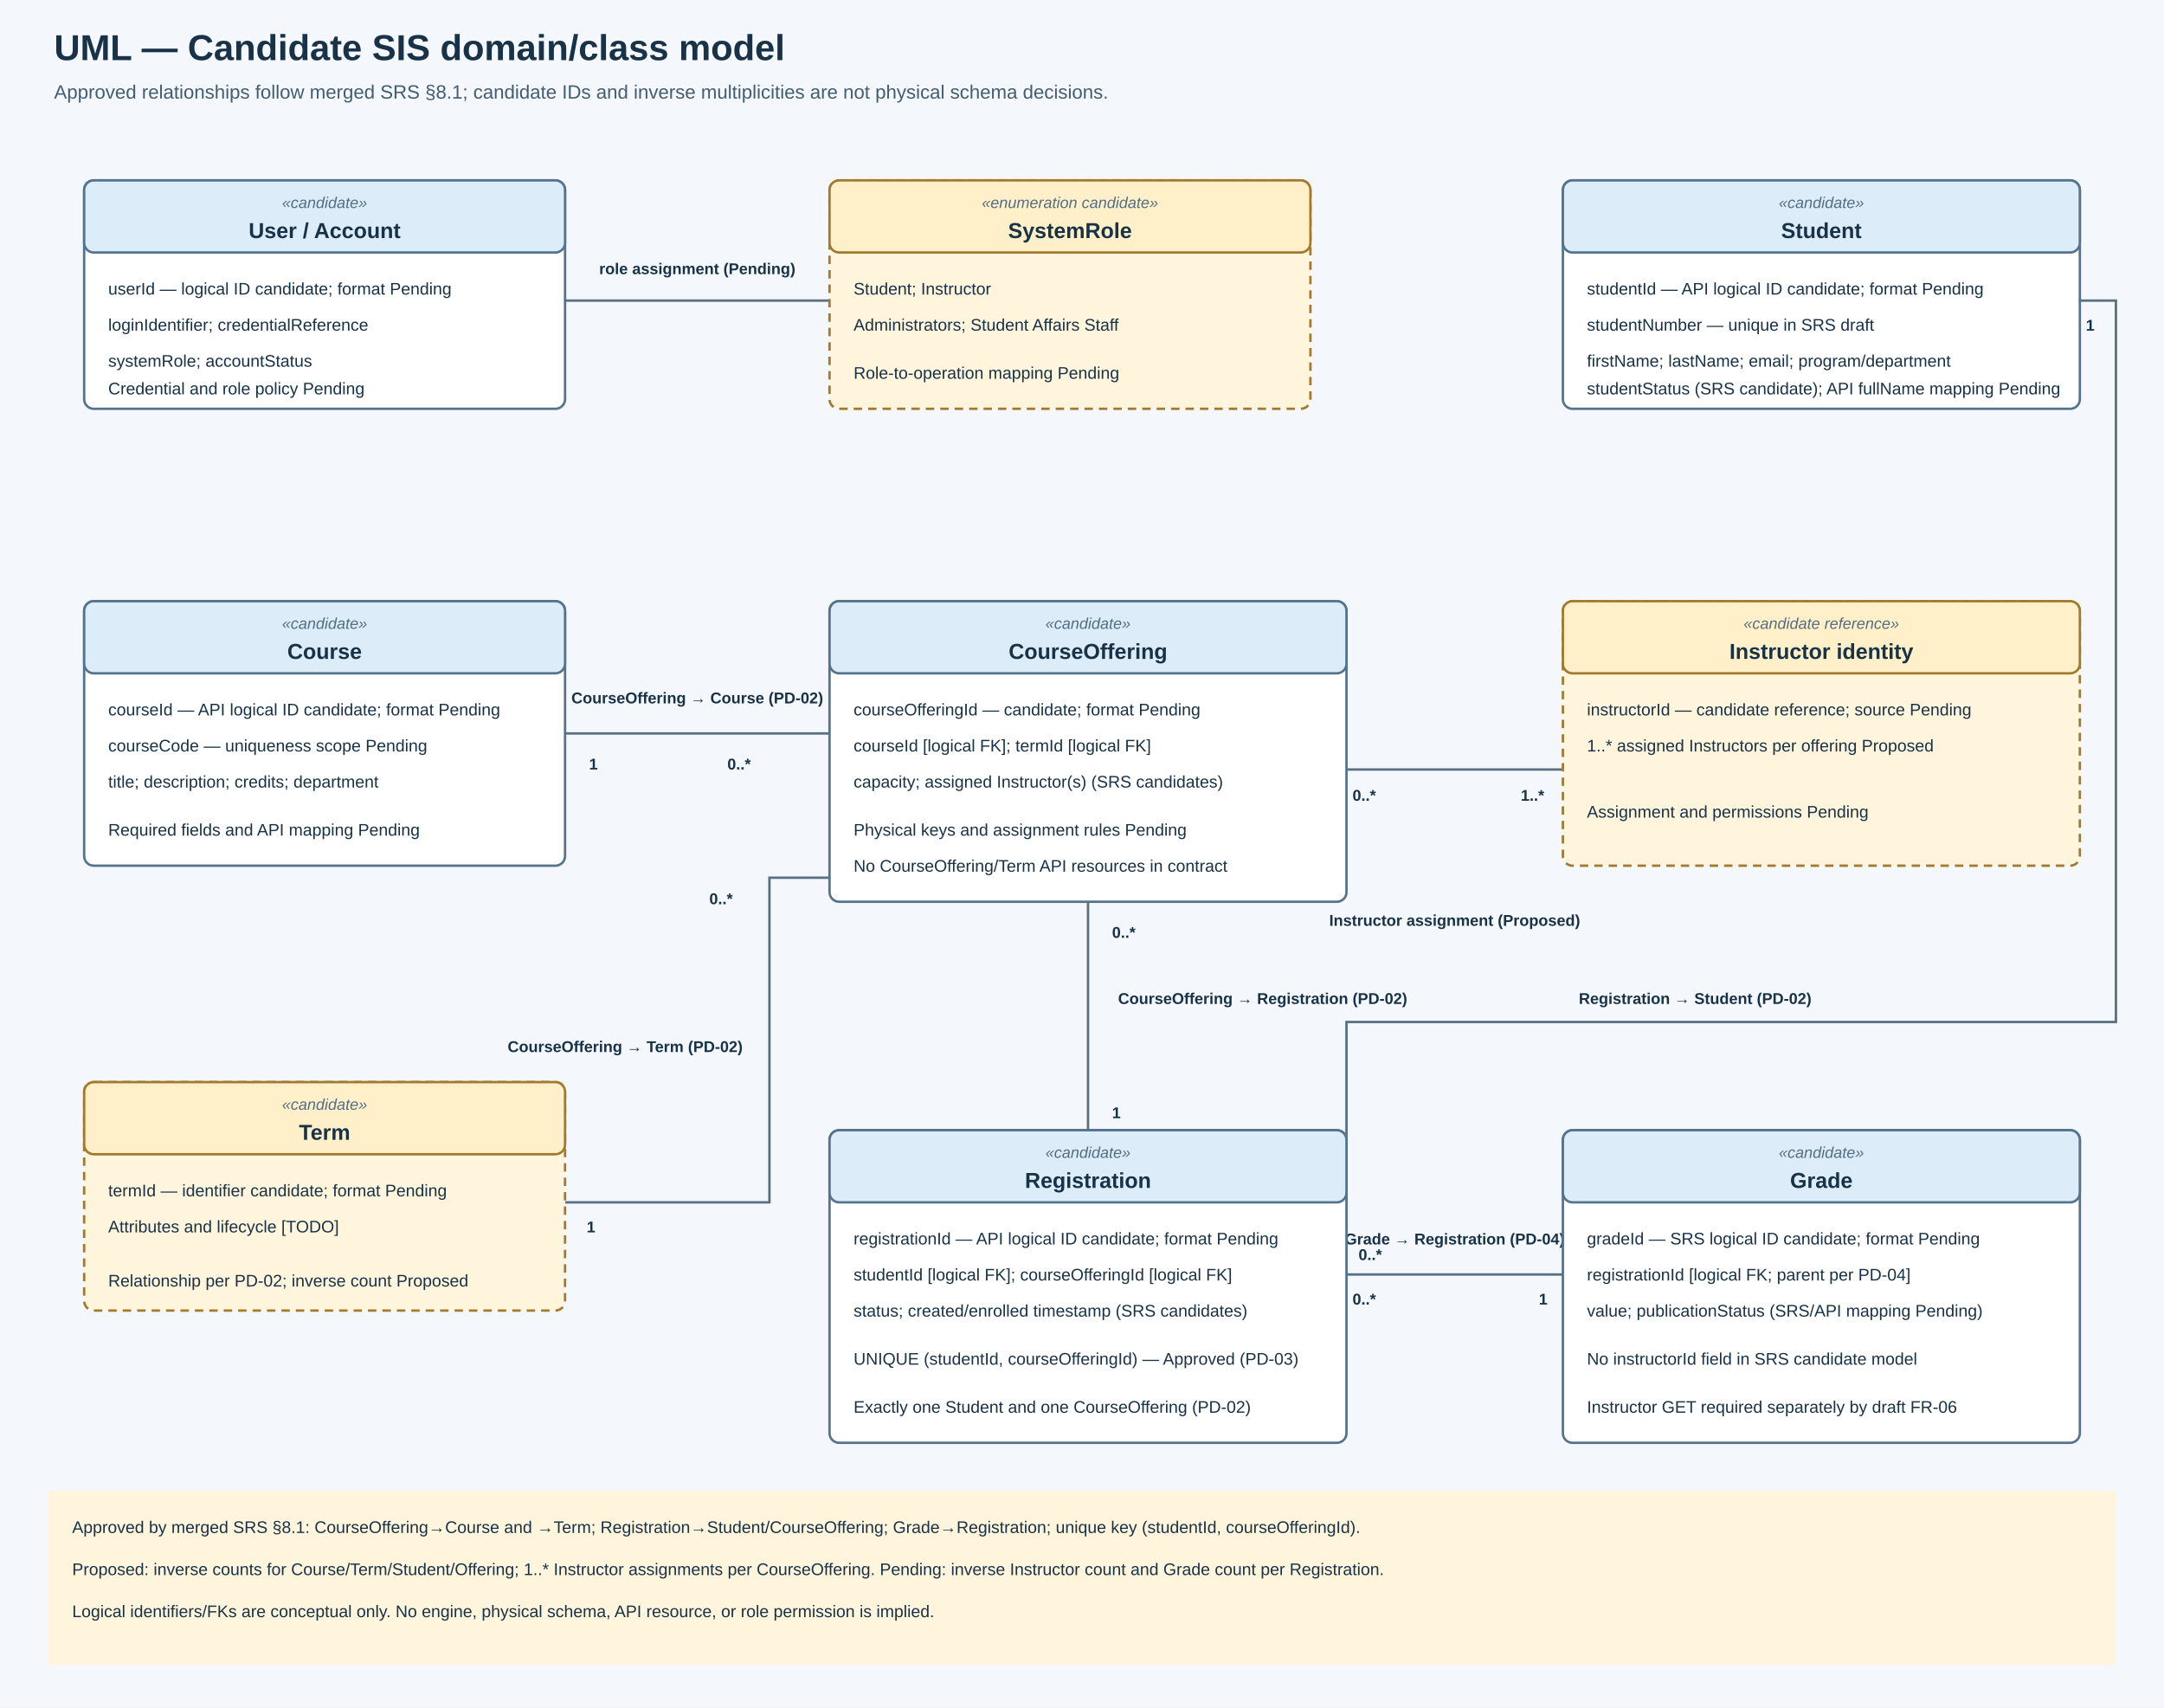
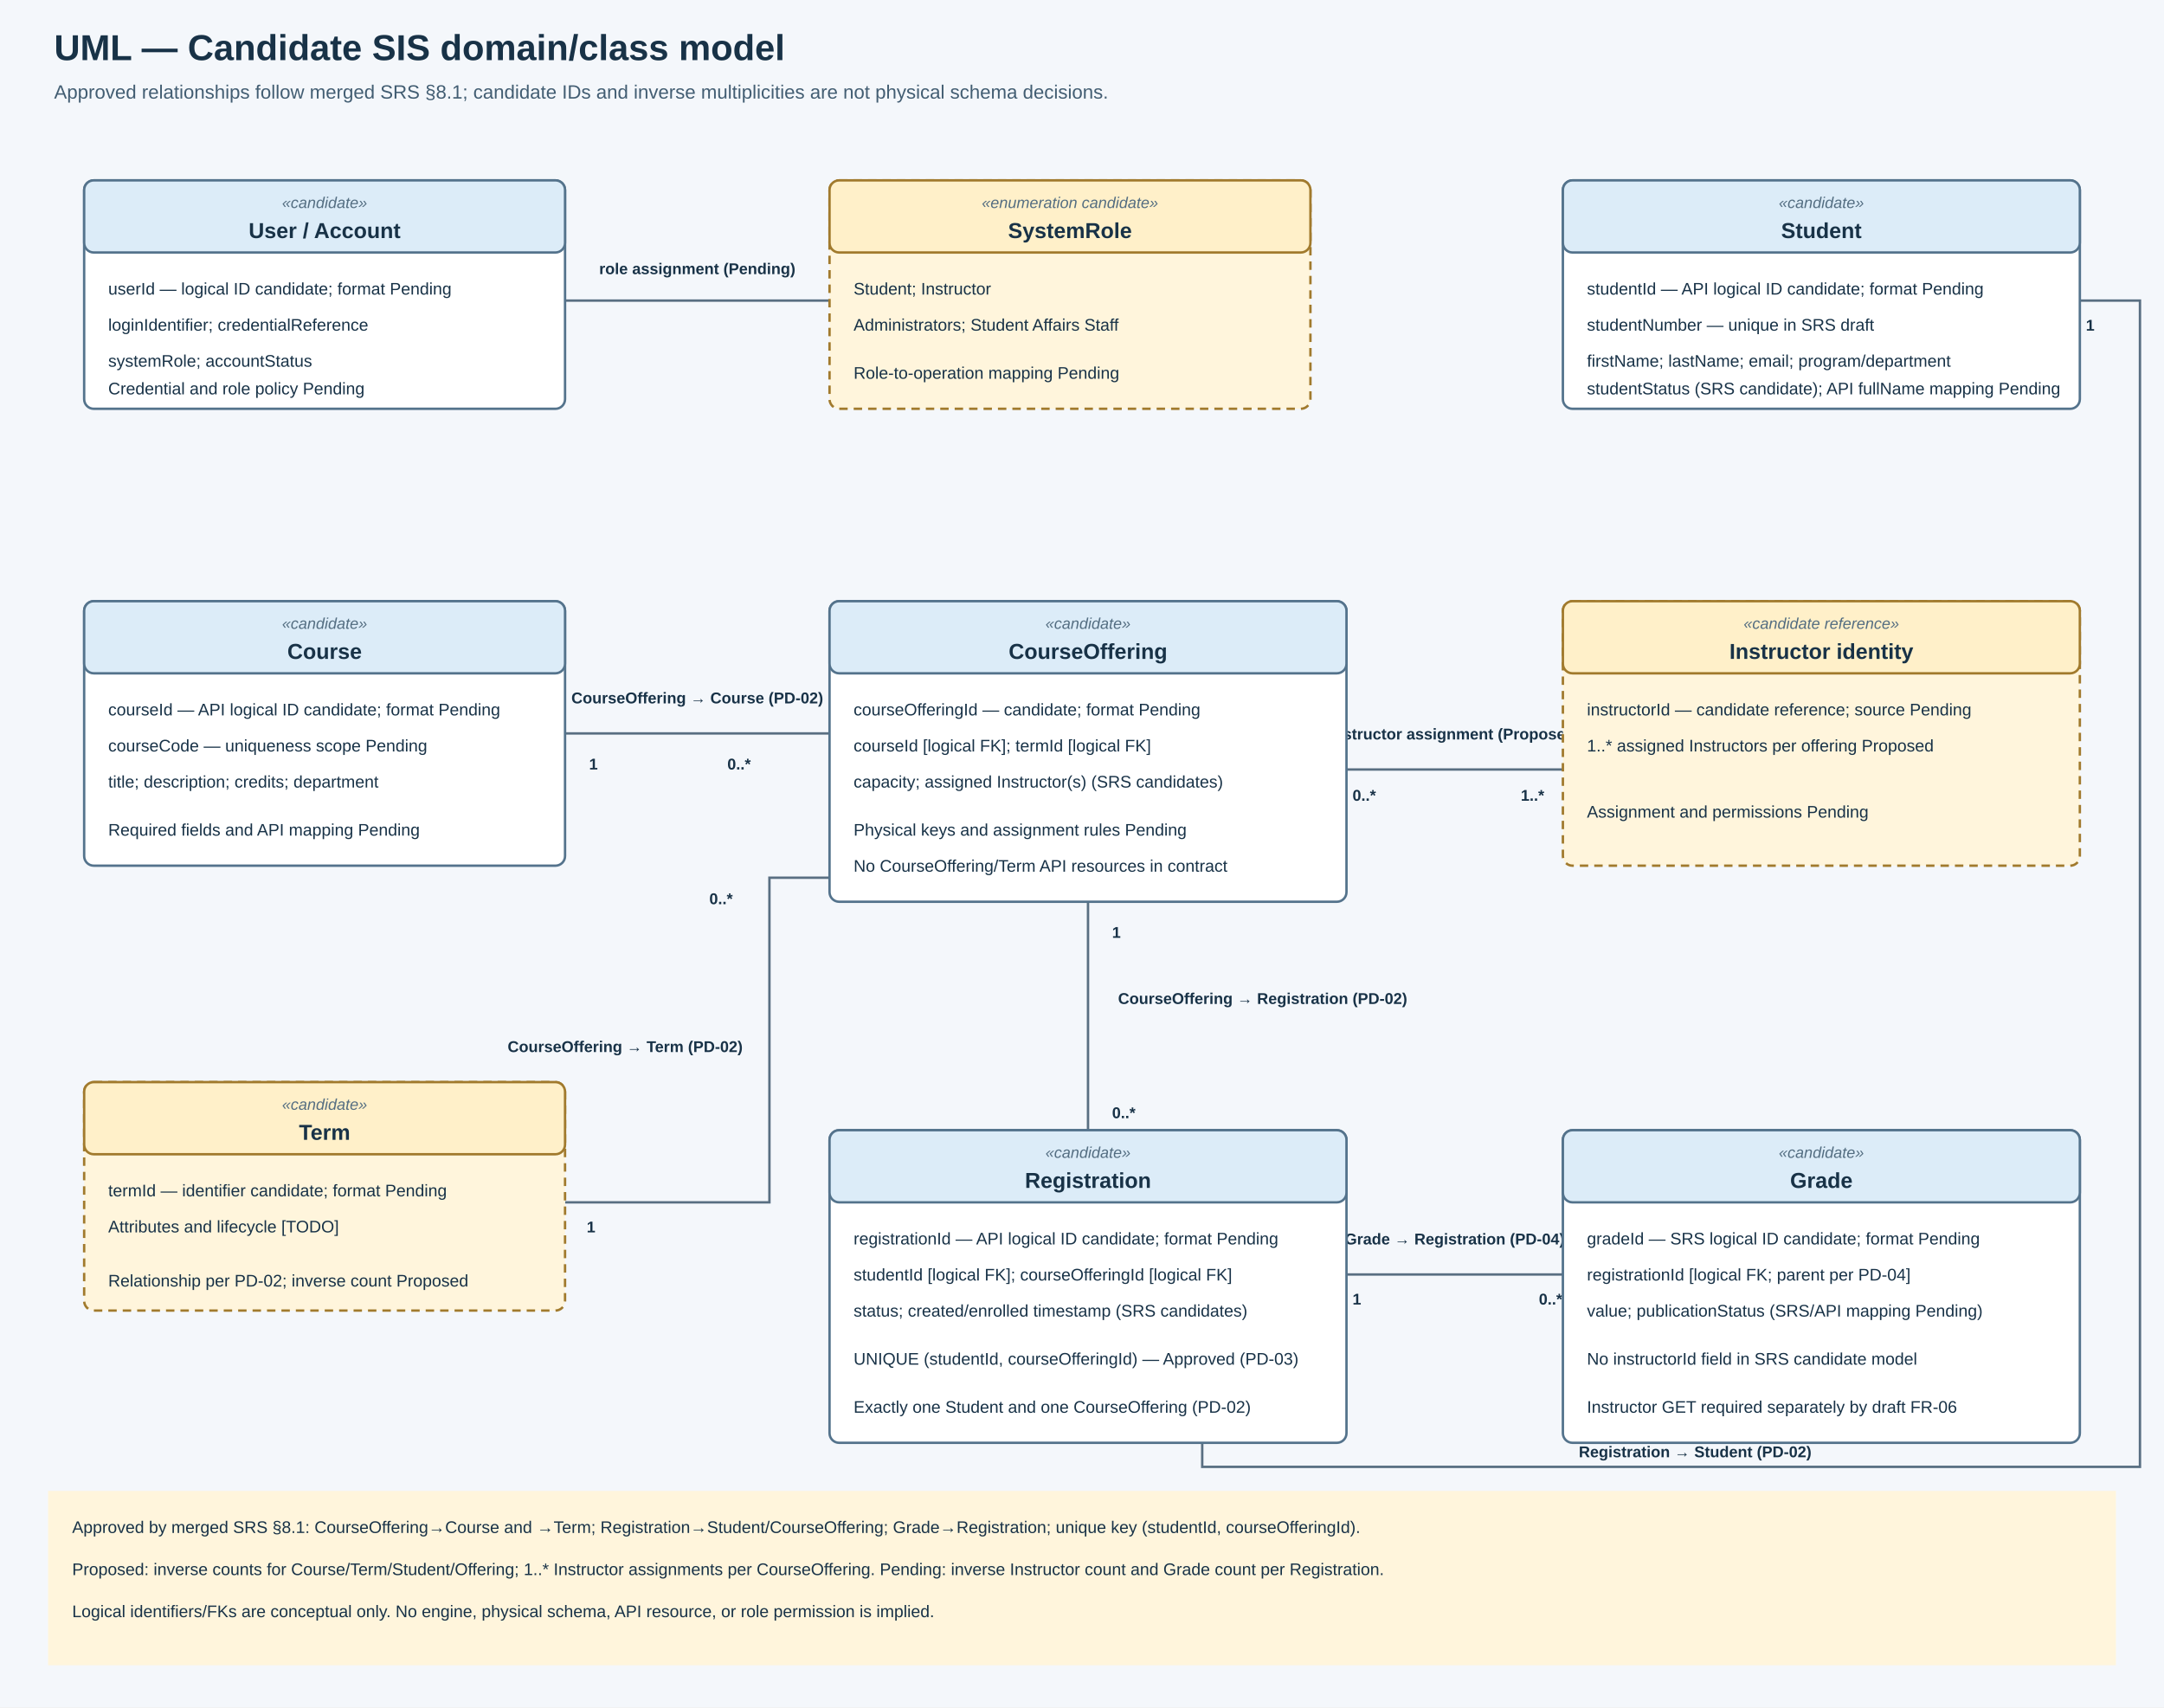
<svg xmlns="http://www.w3.org/2000/svg" width="1800" height="1420" viewBox="0 0 1800 1420" role="img" aria-labelledby="title description">
  <defs>
    <style>
      text { font-family: Arial, Helvetica, sans-serif; fill: #183247; }
      .title { font-size: 30px; font-weight: 700; }
      .subtitle { font-size: 16px; fill: #425d72; }
      .name { font-size: 18px; font-weight: 700; }
      .stereo { font-size: 13px; font-style: italic; fill: #536d81; }
      .attr { font-size: 14px; }
      .note { font-size: 14px; }
      .edge { font-size: 13px; font-weight: 600; paint-order: stroke; stroke: #f4f7fb; stroke-width: 5px; stroke-linejoin: round; }
      .class { fill: #ffffff; stroke: #54738c; stroke-width: 2; }
      .head { fill: #dcecf8; stroke: #54738c; stroke-width: 2; }
      .proposal { fill: #fff5dc; stroke: #a17a2d; stroke-width: 2; stroke-dasharray: 7 5; }
      .association { fill: none; stroke: #596f82; stroke-width: 2; }
    </style>
  </defs>
  <rect width="1800" height="1420" fill="#f4f7fb" />
  <text class="title" x="45" y="50">UML — Candidate SIS domain/class model</text>
  <text class="subtitle" x="45" y="82">Approved relationships follow merged SRS §8.1; candidate IDs and inverse multiplicities are not physical schema decisions.</text>
  <path class="association" d="M470 250 H690" />
  <text class="edge" x="580" y="228" text-anchor="middle">role assignment (Pending)</text>
  <path class="association" d="M470 610 H690" />
  <text class="edge" x="580" y="585" text-anchor="middle">CourseOffering → Course (PD-02)</text>
  <text class="edge" x="490" y="640">1</text>
  <text class="edge" x="605" y="640">0..*</text>
  <path class="association" d="M470 1000 H640 V730 H690" />
  <text class="edge" x="520" y="875" text-anchor="middle">CourseOffering → Term (PD-02)</text>
  <text class="edge" x="488" y="1025">1</text>
  <text class="edge" x="590" y="752">0..*</text>
  <path class="association" d="M1120 640 H1300" />
-   <text class="edge" x="1210" y="770" text-anchor="middle">Instructor assignment (Proposed)</text>
+   <text class="edge" x="1210" y="615" text-anchor="middle">Instructor assignment (Proposed)</text>
  <text class="edge" x="1125" y="666">0..*</text>
  <text class="edge" x="1265" y="666">1..*</text>
  <path class="association" d="M905 750 V940" />
  <text class="edge" x="930" y="835">CourseOffering → Registration (PD-02)</text>
-   <text class="edge" x="925" y="780">0..*</text>
-   <text class="edge" x="925" y="930">1</text>
-   <path class="association" d="M1730 250 H1760 V850 H1120 V1060" />
-   <text class="edge" x="1410" y="835" text-anchor="middle">Registration → Student (PD-02)</text>
+   <text class="edge" x="925" y="780">1</text>
+   <text class="edge" x="925" y="930">0..*</text>
+   <path class="association" d="M1730 250 H1780 V1220 H1000 V1200" />
+   <text class="edge" x="1410" y="1212" text-anchor="middle">Registration → Student (PD-02)</text>
  <text class="edge" x="1735" y="275">1</text>
-   <text class="edge" x="1130" y="1048">0..*</text>
+   <text class="edge" x="1008" y="1195">0..*</text>
  <path class="association" d="M1300 1060 H1120" />
  <text class="edge" x="1210" y="1035" text-anchor="middle">Grade → Registration (PD-04)</text>
-   <text class="edge" x="1280" y="1085">1</text>
-   <text class="edge" x="1125" y="1085">0..*</text>
+   <text class="edge" x="1280" y="1085">0..*</text>
+   <text class="edge" x="1125" y="1085">1</text>
  <g>
    <rect class="class" x="70" y="150" width="400" height="190" rx="8" />
    <rect class="head" x="70" y="150" width="400" height="60" rx="8" />
    <text class="stereo" x="270" y="173" text-anchor="middle">«candidate»</text>
    <text class="name" x="270" y="198" text-anchor="middle">User / Account</text>
    <text class="attr" x="90" y="245">userId — logical ID candidate; format Pending</text>
    <text class="attr" x="90" y="275">loginIdentifier; credentialReference</text>
    <text class="attr" x="90" y="305">systemRole; accountStatus</text>
    <text class="attr" x="90" y="328">Credential and role policy Pending</text>
  </g>
  <g>
    <rect class="proposal" x="690" y="150" width="400" height="190" rx="8" />
    <rect x="690" y="150" width="400" height="60" rx="8" fill="#fff0c9" stroke="#a17a2d" stroke-width="2" />
    <text class="stereo" x="890" y="173" text-anchor="middle">«enumeration candidate»</text>
    <text class="name" x="890" y="198" text-anchor="middle">SystemRole</text>
    <text class="attr" x="710" y="245">Student; Instructor</text>
    <text class="attr" x="710" y="275">Administrators; Student Affairs Staff</text>
    <text class="attr" x="710" y="315">Role-to-operation mapping Pending</text>
  </g>
  <g>
    <rect class="class" x="1300" y="150" width="430" height="190" rx="8" />
    <rect class="head" x="1300" y="150" width="430" height="60" rx="8" />
    <text class="stereo" x="1515" y="173" text-anchor="middle">«candidate»</text>
    <text class="name" x="1515" y="198" text-anchor="middle">Student</text>
    <text class="attr" x="1320" y="245">studentId — API logical ID candidate; format Pending</text>
    <text class="attr" x="1320" y="275">studentNumber — unique in SRS draft</text>
    <text class="attr" x="1320" y="305">firstName; lastName; email; program/department</text>
    <text class="attr" x="1320" y="328">studentStatus (SRS candidate); API fullName mapping Pending</text>
  </g>
  <g>
    <rect class="class" x="70" y="500" width="400" height="220" rx="8" />
    <rect class="head" x="70" y="500" width="400" height="60" rx="8" />
    <text class="stereo" x="270" y="523" text-anchor="middle">«candidate»</text>
    <text class="name" x="270" y="548" text-anchor="middle">Course</text>
    <text class="attr" x="90" y="595">courseId — API logical ID candidate; format Pending</text>
    <text class="attr" x="90" y="625">courseCode — uniqueness scope Pending</text>
    <text class="attr" x="90" y="655">title; description; credits; department</text>
    <text class="attr" x="90" y="695">Required fields and API mapping Pending</text>
  </g>
  <g>
    <rect class="class" x="690" y="500" width="430" height="250" rx="8" />
    <rect class="head" x="690" y="500" width="430" height="60" rx="8" />
    <text class="stereo" x="905" y="523" text-anchor="middle">«candidate»</text>
    <text class="name" x="905" y="548" text-anchor="middle">CourseOffering</text>
    <text class="attr" x="710" y="595">courseOfferingId — candidate; format Pending</text>
    <text class="attr" x="710" y="625">courseId [logical FK]; termId [logical FK]</text>
    <text class="attr" x="710" y="655">capacity; assigned Instructor(s) (SRS candidates)</text>
    <text class="attr" x="710" y="695">Physical keys and assignment rules Pending</text>
    <text class="attr" x="710" y="725">No CourseOffering/Term API resources in contract</text>
  </g>
  <g>
    <rect class="proposal" x="1300" y="500" width="430" height="220" rx="8" />
    <rect x="1300" y="500" width="430" height="60" rx="8" fill="#fff0c9" stroke="#a17a2d" stroke-width="2" />
    <text class="stereo" x="1515" y="523" text-anchor="middle">«candidate reference»</text>
    <text class="name" x="1515" y="548" text-anchor="middle">Instructor identity</text>
    <text class="attr" x="1320" y="595">instructorId — candidate reference; source Pending</text>
    <text class="attr" x="1320" y="625">1..* assigned Instructors per offering Proposed</text>
    <text class="attr" x="1320" y="680">Assignment and permissions Pending</text>
  </g>
  <g>
    <rect class="proposal" x="70" y="900" width="400" height="190" rx="8" />
    <rect x="70" y="900" width="400" height="60" rx="8" fill="#fff0c9" stroke="#a17a2d" stroke-width="2" />
    <text class="stereo" x="270" y="923" text-anchor="middle">«candidate»</text>
    <text class="name" x="270" y="948" text-anchor="middle">Term</text>
    <text class="attr" x="90" y="995">termId — identifier candidate; format Pending</text>
    <text class="attr" x="90" y="1025">Attributes and lifecycle [TODO]</text>
    <text class="attr" x="90" y="1070">Relationship per PD-02; inverse count Proposed</text>
  </g>
  <g>
    <rect class="class" x="690" y="940" width="430" height="260" rx="8" />
    <rect class="head" x="690" y="940" width="430" height="60" rx="8" />
    <text class="stereo" x="905" y="963" text-anchor="middle">«candidate»</text>
    <text class="name" x="905" y="988" text-anchor="middle">Registration</text>
    <text class="attr" x="710" y="1035">registrationId — API logical ID candidate; format Pending</text>
    <text class="attr" x="710" y="1065">studentId [logical FK]; courseOfferingId [logical FK]</text>
    <text class="attr" x="710" y="1095">status; created/enrolled timestamp (SRS candidates)</text>
    <text class="attr" x="710" y="1135">UNIQUE (studentId, courseOfferingId) — Approved (PD-03)</text>
    <text class="attr" x="710" y="1175">Exactly one Student and one CourseOffering (PD-02)</text>
  </g>
  <g>
    <rect class="class" x="1300" y="940" width="430" height="260" rx="8" />
    <rect class="head" x="1300" y="940" width="430" height="60" rx="8" />
    <text class="stereo" x="1515" y="963" text-anchor="middle">«candidate»</text>
    <text class="name" x="1515" y="988" text-anchor="middle">Grade</text>
    <text class="attr" x="1320" y="1035">gradeId — SRS logical ID candidate; format Pending</text>
    <text class="attr" x="1320" y="1065">registrationId [logical FK; parent per PD-04]</text>
    <text class="attr" x="1320" y="1095">value; publicationStatus (SRS/API mapping Pending)</text>
    <text class="attr" x="1320" y="1135">No instructorId field in SRS candidate model</text>
    <text class="attr" x="1320" y="1175">Instructor GET required separately by draft FR-06</text>
  </g>
  <rect x="40" y="1240" width="1720" height="145" fill="#fff5dc" />
  <text class="note" x="60" y="1275">Approved by merged SRS §8.1: CourseOffering→Course and →Term; Registration→Student/CourseOffering; Grade→Registration; unique key (studentId, courseOfferingId).</text>
  <text class="note" x="60" y="1310">Proposed: inverse counts for Course/Term/Student/Offering; 1..* Instructor assignments per CourseOffering. Pending: inverse Instructor count and Grade count per Registration.</text>
  <text class="note" x="60" y="1345">Logical identifiers/FKs are conceptual only. No engine, physical schema, API resource, or role permission is implied.</text>
</svg>
